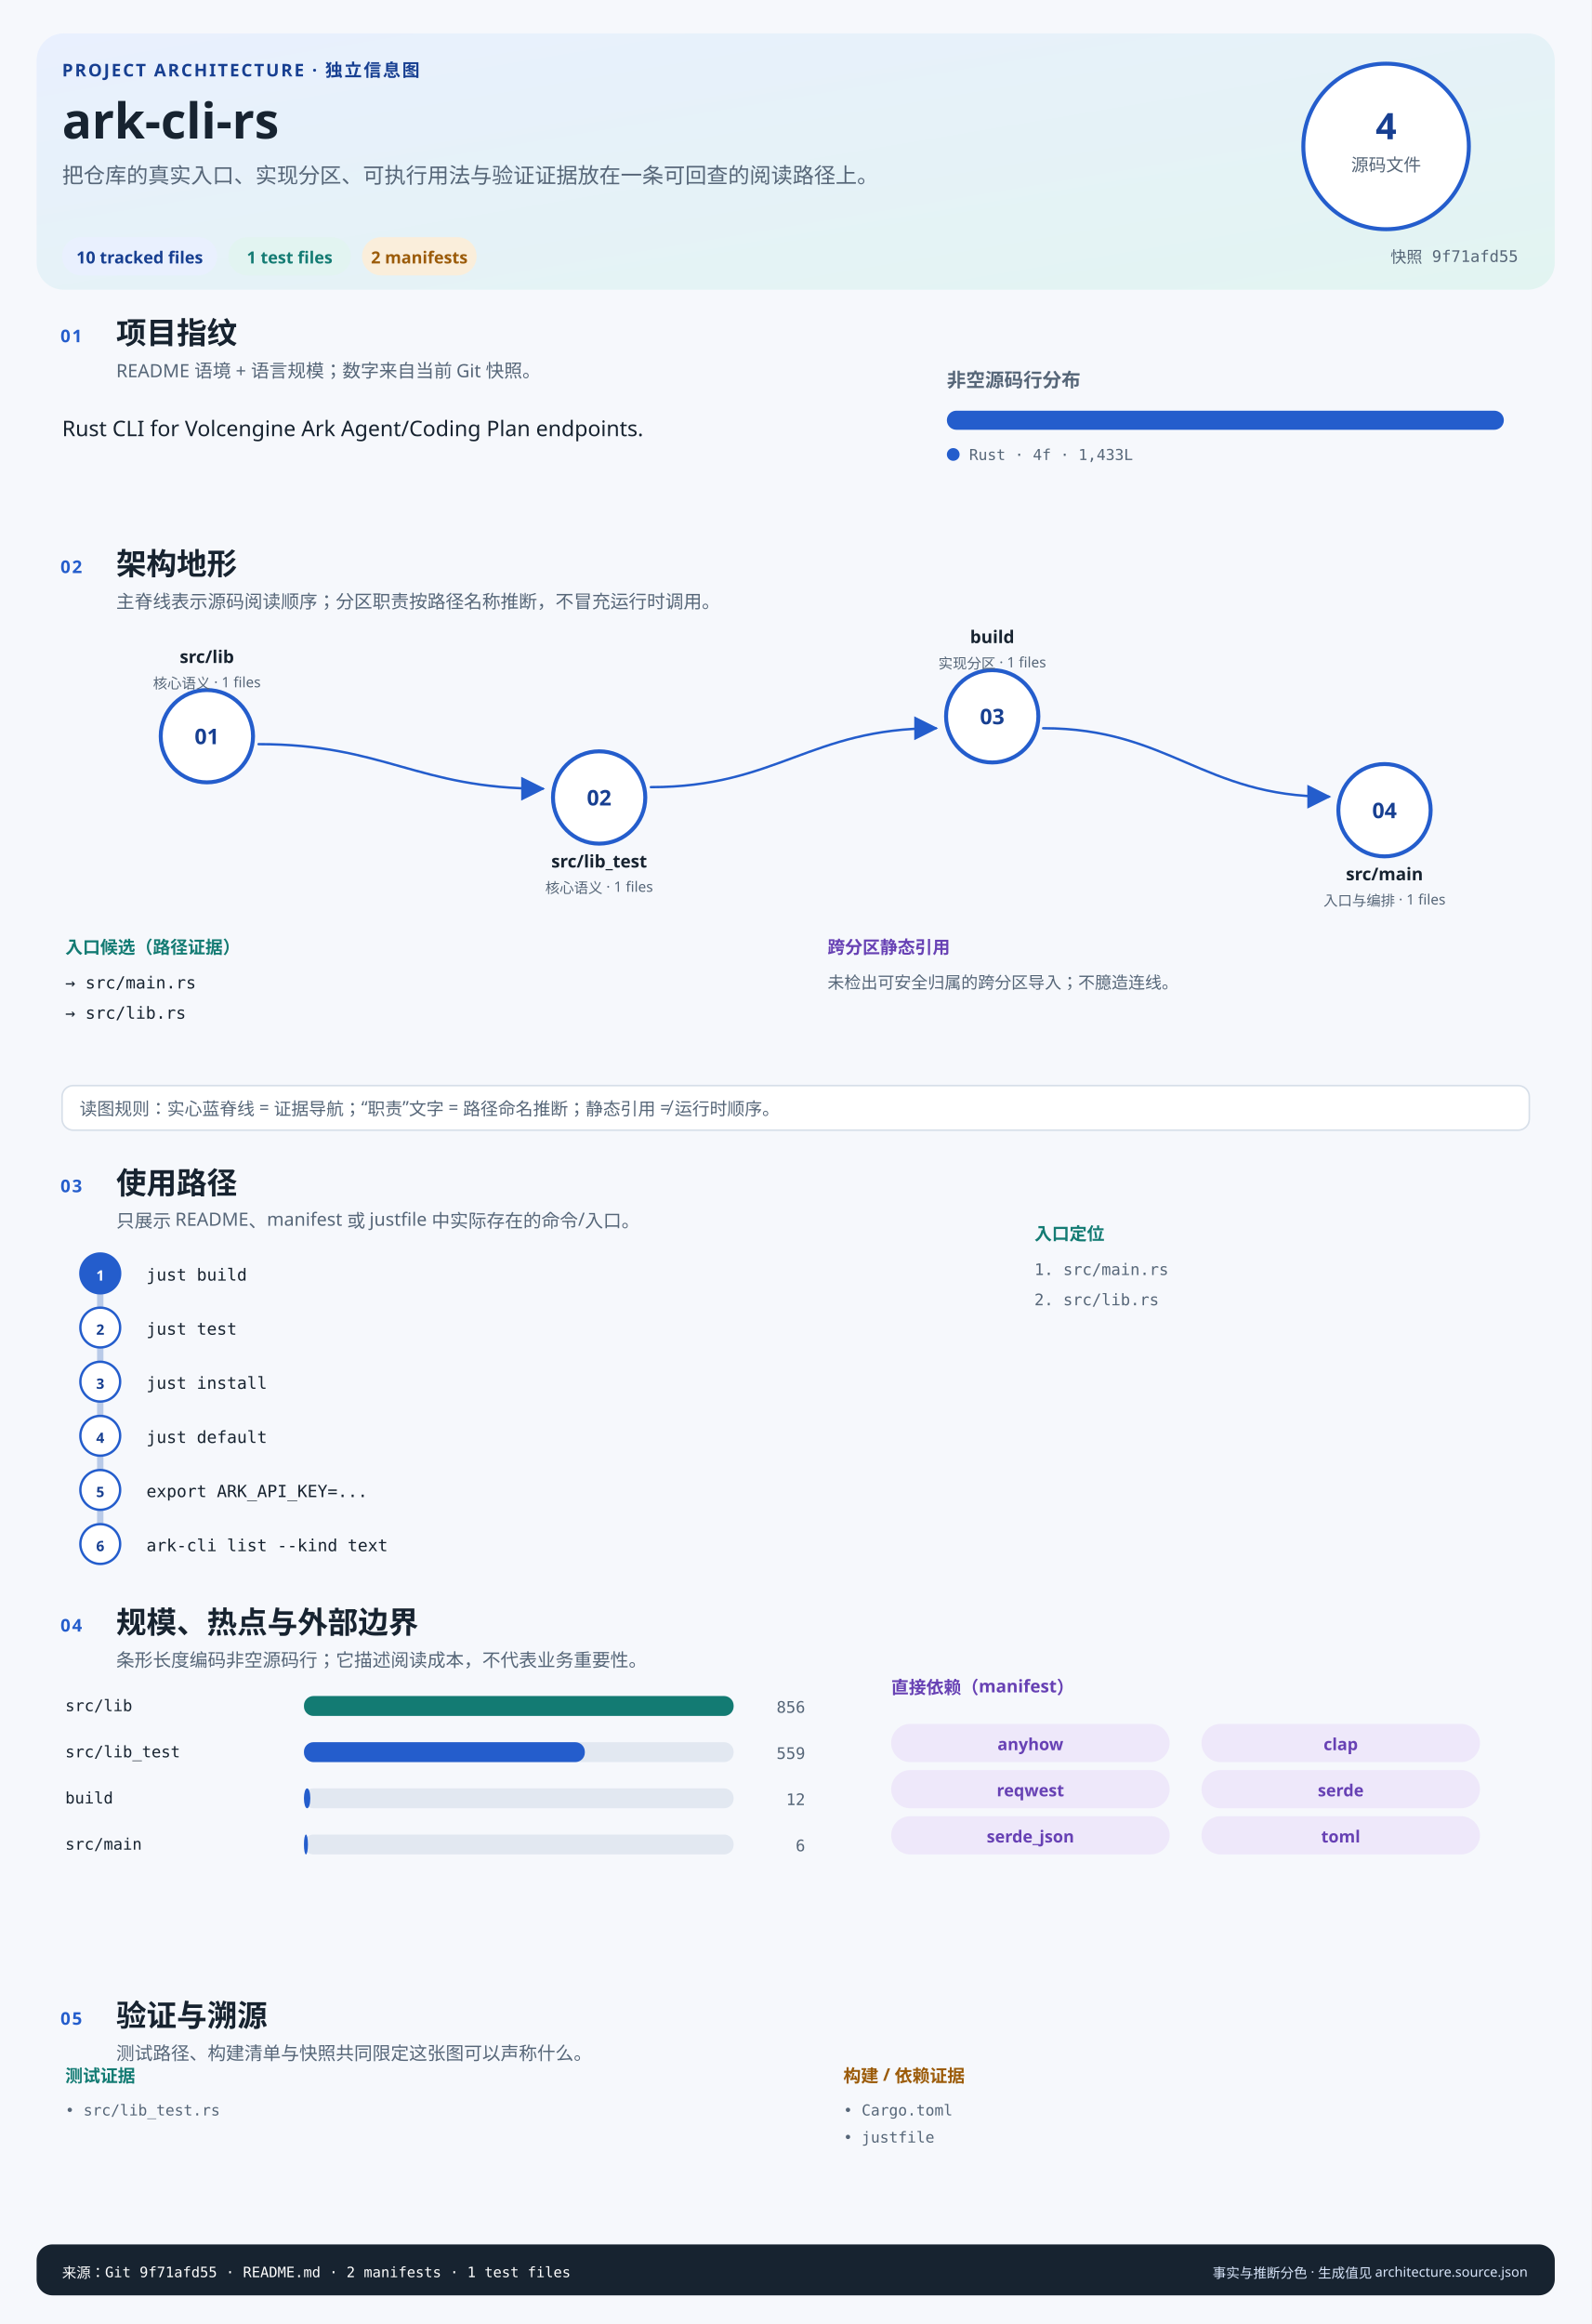
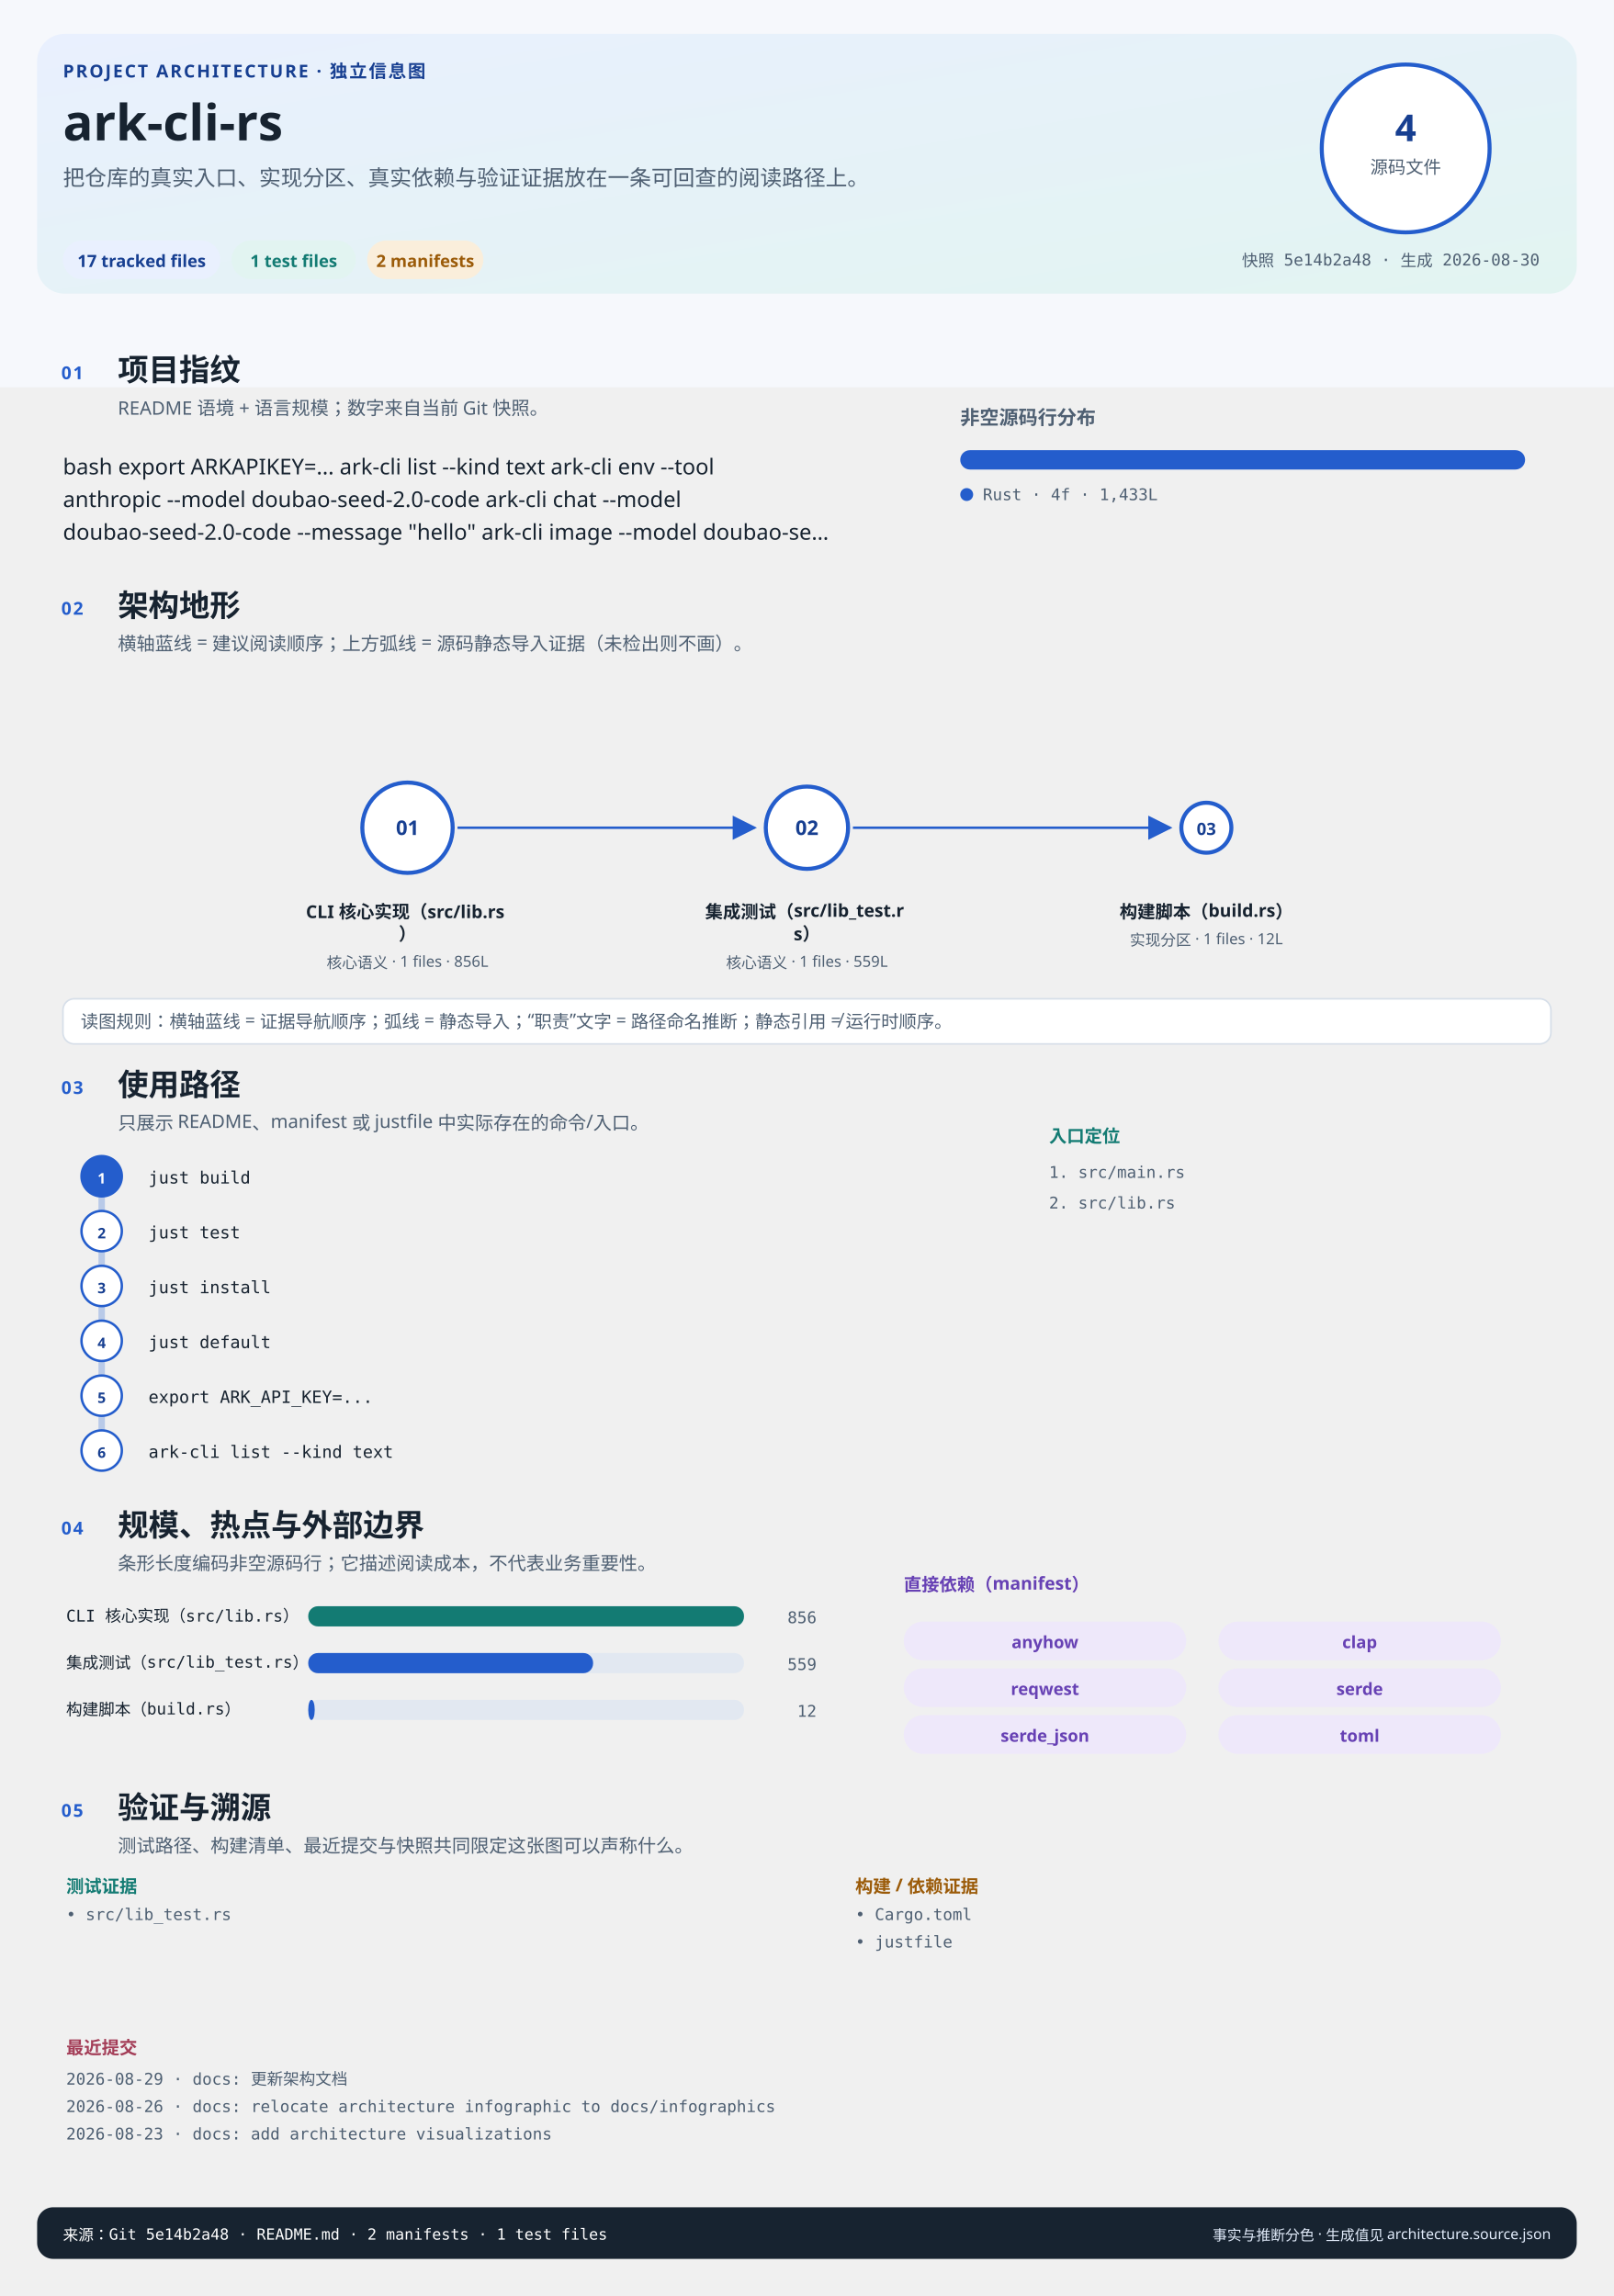
- <svg xmlns="http://www.w3.org/2000/svg" width="2000" height="2920" viewBox="0 0 2000 2920" role="img" aria-labelledby="svg-title svg-desc">
+ <svg xmlns="http://www.w3.org/2000/svg" width="2000" height="2846" viewBox="0 0 2000 2846" role="img" aria-labelledby="svg-title svg-desc">
  <defs>
    <marker id="arrow-ocean" markerWidth="12" markerHeight="12" refX="10" refY="6" orient="auto" markerUnits="strokeWidth">
      <path d="M1,1 L11,6 L1,11 Z" fill="#245DCC" />
    </marker>
    <linearGradient id="hero-wash" x1="0" y1="0" x2="1" y2="1">
      <stop offset="0" stop-color="#E9F0FE" />
      <stop offset="1" stop-color="#E2F4F1" />
    </linearGradient>
  </defs>
-   <rect x="0" y="0" width="2000" height="2920" rx="0" fill="#F6F8FC" />
+   <rect x="0" y="0" width="2000" height="480" rx="0" fill="#F6F8FC" />
  <rect id="hero-field" x="46" y="42" width="1908" height="322" rx="34" fill="url(#hero-wash)" />
  <text x="78" y="96" fill="#173F91" font-family="Source Han Sans SC, PingFang SC, sans-serif" font-size="22" font-weight="700" text-anchor="start" letter-spacing="2.2">PROJECT ARCHITECTURE · 独立信息图</text>
  <text id="project-title" x="78" y="174" fill="#172330" font-family="Source Han Sans SC, PingFang SC, sans-serif" font-size="62" font-weight="750" text-anchor="start">ark-cli-rs</text>
-   <text id="hero-thesis" x="78" y="230" fill="#566678" font-family="Source Han Sans SC, PingFang SC, sans-serif" font-size="27" font-weight="400" text-anchor="start">
-     <tspan x="78" dy="0">把仓库的真实入口、实现分区、可执行用法与验证证据放在一条可回查的阅读路径上。</tspan>
+   <text id="hero-thesis" x="78" y="230" fill="#4E5F72" font-family="Source Han Sans SC, PingFang SC, sans-serif" font-size="27" font-weight="400" text-anchor="start">
+     <tspan x="78" dy="0">把仓库的真实入口、实现分区、真实依赖与验证证据放在一条可回查的阅读路径上。</tspan>
  </text>
  <circle id="source-orbit" cx="1742" cy="184" r="104" fill="#FFFFFF" stroke="#245DCC" stroke-width="5" />
  <text x="1742" y="175" fill="#173F91" font-family="Source Han Sans SC, PingFang SC, sans-serif" font-size="46" font-weight="750" text-anchor="middle">4</text>
-   <text x="1742" y="215" fill="#566678" font-family="Source Han Sans SC, PingFang SC, sans-serif" font-size="22" font-weight="400" text-anchor="middle">源码文件</text>
-   <text x="1908" y="330" fill="#566678" font-family="Menlo, Cascadia Mono, monospace" font-size="20" font-weight="400" text-anchor="end">快照 9f71afd55</text>
+   <text x="1742" y="215" fill="#4E5F72" font-family="Source Han Sans SC, PingFang SC, sans-serif" font-size="22" font-weight="400" text-anchor="middle">源码文件</text>
+   <text x="1908" y="330" fill="#4E5F72" font-family="Menlo, Cascadia Mono, monospace" font-size="20" font-weight="400" text-anchor="end">快照 5e14b2a48 · 生成 2026-08-30</text>
  <rect x="78" y="298" width="195" height="48" rx="24" fill="#E9F0FE" />
-   <text x="175.5" y="331" fill="#173F91" font-family="Source Han Sans SC, PingFang SC, sans-serif" font-size="21" font-weight="600" text-anchor="middle">10 tracked files</text>
+   <text x="175.5" y="331" fill="#173F91" font-family="Source Han Sans SC, PingFang SC, sans-serif" font-size="21" font-weight="600" text-anchor="middle">17 tracked files</text>
  <rect x="287" y="298" width="154" height="48" rx="24" fill="#E2F4F1" />
  <text x="364.0" y="331" fill="#137B73" font-family="Source Han Sans SC, PingFang SC, sans-serif" font-size="21" font-weight="600" text-anchor="middle">1 test files</text>
  <rect x="455" y="298" width="144" height="48" rx="24" fill="#FAEEDB" />
  <text x="527.0" y="331" fill="#9B5B09" font-family="Source Han Sans SC, PingFang SC, sans-serif" font-size="21" font-weight="600" text-anchor="middle">2 manifests</text>
-   <text x="76" y="430" fill="#245DCC" font-family="Source Han Sans SC, PingFang SC, sans-serif" font-size="22" font-weight="700" text-anchor="start" letter-spacing="2">01</text>
-   <text x="146" y="432" fill="#172330" font-family="Source Han Sans SC, PingFang SC, sans-serif" font-size="38" font-weight="700" text-anchor="start">项目指纹</text>
-   <text x="146" y="474" fill="#566678" font-family="Source Han Sans SC, PingFang SC, sans-serif" font-size="23" font-weight="400" text-anchor="start">README 语境 + 语言规模；数字来自当前 Git 快照。</text>
-   <text id="readme-description" x="78" y="548" fill="#172330" font-family="Source Han Sans SC, PingFang SC, sans-serif" font-size="27" font-weight="400" text-anchor="start">
-     <tspan x="78" dy="0">Rust CLI for Volcengine Ark Agent/Coding Plan endpoints.</tspan>
+   <text x="76" y="470" fill="#245DCC" font-family="Source Han Sans SC, PingFang SC, sans-serif" font-size="22" font-weight="700" text-anchor="start" letter-spacing="2">01</text>
+   <text x="146" y="472" fill="#172330" font-family="Source Han Sans SC, PingFang SC, sans-serif" font-size="38" font-weight="700" text-anchor="start">项目指纹</text>
+   <text x="146" y="514" fill="#4E5F72" font-family="Source Han Sans SC, PingFang SC, sans-serif" font-size="23" font-weight="400" text-anchor="start">README 语境 + 语言规模；数字来自当前 Git 快照。</text>
+   <text id="readme-description" x="78" y="588" fill="#172330" font-family="Source Han Sans SC, PingFang SC, sans-serif" font-size="27" font-weight="400" text-anchor="start">
+     <tspan x="78" dy="0">bash export ARKAPIKEY=... ark-cli list --kind text ark-cli env --tool</tspan>
+     <tspan x="78" dy="40.5">anthropic --model doubao-seed-2.0-code ark-cli chat --model</tspan>
+     <tspan x="78" dy="40.5">doubao-seed-2.0-code --message "hello" ark-cli image --model doubao-se…</tspan>
  </text>
-   <text x="1190" y="486" fill="#566678" font-family="Source Han Sans SC, PingFang SC, sans-serif" font-size="24" font-weight="650" text-anchor="start">非空源码行分布</text>
-   <rect id="language-bar-1" x="1190" y="516" width="700" height="24" rx="12" fill="#245DCC" />
-   <circle cx="1198" cy="571" r="8" fill="#245DCC" />
-   <text x="1218" y="578" fill="#566678" font-family="Menlo, Cascadia Mono, monospace" font-size="19" font-weight="400" text-anchor="start">Rust · 4f · 1,433L</text>
-   <text x="76" y="720" fill="#245DCC" font-family="Source Han Sans SC, PingFang SC, sans-serif" font-size="22" font-weight="700" text-anchor="start" letter-spacing="2">02</text>
-   <text x="146" y="722" fill="#172330" font-family="Source Han Sans SC, PingFang SC, sans-serif" font-size="38" font-weight="700" text-anchor="start">架构地形</text>
-   <text x="146" y="764" fill="#566678" font-family="Source Han Sans SC, PingFang SC, sans-serif" font-size="23" font-weight="400" text-anchor="start">主脊线表示源码阅读顺序；分区职责按路径名称推断，不冒充运行时调用。</text>
-   <path id="spine-step-1" d="M325 935 C483 935, 524 991, 682 991" fill="none" stroke="#245DCC" stroke-width="3" stroke-linecap="round" stroke-linejoin="round" marker-end="url(#arrow-ocean)" />
-   <path id="spine-step-2" d="M818 989 C976 989, 1018 915, 1176 915" fill="none" stroke="#245DCC" stroke-width="3" stroke-linecap="round" stroke-linejoin="round" marker-end="url(#arrow-ocean)" />
-   <path id="spine-step-3" d="M1311 915 C1469 915, 1512 1001, 1670 1001" fill="none" stroke="#245DCC" stroke-width="3" stroke-linecap="round" stroke-linejoin="round" marker-end="url(#arrow-ocean)" />
-   <circle id="component-1" cx="260" cy="925" r="58" fill="#FFFFFF" stroke="#245DCC" stroke-width="5" />
-   <text x="260" y="935" fill="#173F91" font-family="Source Han Sans SC, PingFang SC, sans-serif" font-size="27" font-weight="750" text-anchor="middle">01</text>
-   <text id="component-label-1" x="260" y="833" fill="#172330" font-family="Source Han Sans SC, PingFang SC, sans-serif" font-size="22" font-weight="700" text-anchor="middle">
-     <tspan x="260" dy="0">src/lib</tspan>
+   <text x="1190" y="526" fill="#4E5F72" font-family="Source Han Sans SC, PingFang SC, sans-serif" font-size="24" font-weight="650" text-anchor="start">非空源码行分布</text>
+   <rect id="language-bar-1" x="1190" y="558" width="700" height="24" rx="12" fill="#245DCC" />
+   <circle cx="1198" cy="613" r="8" fill="#245DCC" />
+   <text x="1218" y="620" fill="#4E5F72" font-family="Menlo, Cascadia Mono, monospace" font-size="20" font-weight="400" text-anchor="start">Rust · 4f · 1,433L</text>
+   <text x="76" y="762" fill="#245DCC" font-family="Source Han Sans SC, PingFang SC, sans-serif" font-size="22" font-weight="700" text-anchor="start" letter-spacing="2">02</text>
+   <text x="146" y="764" fill="#172330" font-family="Source Han Sans SC, PingFang SC, sans-serif" font-size="38" font-weight="700" text-anchor="start">架构地形</text>
+   <text x="146" y="806" fill="#4E5F72" font-family="Source Han Sans SC, PingFang SC, sans-serif" font-size="23" font-weight="400" text-anchor="start">横轴蓝线 = 建议阅读顺序；上方弧线 = 源码静态导入证据（未检出则不画）。</text>
+   <line x1="567" y1="1026" x2="935" y2="1026" stroke="#245DCC" stroke-width="3" marker-end="url(#arrow-ocean)" />
+   <line x1="1057" y1="1026" x2="1450" y2="1026" stroke="#245DCC" stroke-width="3" marker-end="url(#arrow-ocean)" />
+   <circle id="component-1" cx="505" cy="1026" r="56" fill="#FFFFFF" stroke="#245DCC" stroke-width="5" />
+   <text x="505" y="1035" fill="#173F91" font-family="Source Han Sans SC, PingFang SC, sans-serif" font-size="25" font-weight="750" text-anchor="middle">01</text>
+   <circle id="component-2" cx="1000" cy="1026" r="51" fill="#FFFFFF" stroke="#245DCC" stroke-width="5" />
+   <text x="1000" y="1035" fill="#173F91" font-family="Source Han Sans SC, PingFang SC, sans-serif" font-size="25" font-weight="750" text-anchor="middle">02</text>
+   <circle id="component-3" cx="1495" cy="1026" r="31" fill="#FFFFFF" stroke="#245DCC" stroke-width="5" />
+   <text x="1495" y="1035" fill="#173F91" font-family="Source Han Sans SC, PingFang SC, sans-serif" font-size="21" font-weight="750" text-anchor="middle">03</text>
+   <text id="component-label-1" x="505" y="1138" fill="#172330" font-family="Source Han Sans SC, PingFang SC, sans-serif" font-size="22" font-weight="700" text-anchor="middle">
+     <tspan x="505" dy="0">CLI 核心实现（src/lib.rs</tspan>
+     <tspan x="505" dy="27.5">）</tspan>
  </text>
-   <text x="260" y="865" fill="#566678" font-family="Source Han Sans SC, PingFang SC, sans-serif" font-size="18" font-weight="400" text-anchor="middle">核心语义 · 1 files</text>
-   <circle id="component-2" cx="753" cy="1002" r="58" fill="#FFFFFF" stroke="#245DCC" stroke-width="5" />
-   <text x="753" y="1012" fill="#173F91" font-family="Source Han Sans SC, PingFang SC, sans-serif" font-size="27" font-weight="750" text-anchor="middle">02</text>
-   <text id="component-label-2" x="753" y="1090" fill="#172330" font-family="Source Han Sans SC, PingFang SC, sans-serif" font-size="22" font-weight="700" text-anchor="middle">
-     <tspan x="753" dy="0">src/lib_test</tspan>
+   <text x="505" y="1200" fill="#4E5F72" font-family="Source Han Sans SC, PingFang SC, sans-serif" font-size="19" font-weight="400" text-anchor="middle">核心语义 · 1 files · 856L</text>
+   <text id="component-label-2" x="1000" y="1138" fill="#172330" font-family="Source Han Sans SC, PingFang SC, sans-serif" font-size="22" font-weight="700" text-anchor="middle">
+     <tspan x="1000" dy="0">集成测试（src/lib_test.r</tspan>
+     <tspan x="1000" dy="27.5">s）</tspan>
  </text>
-   <text x="753" y="1122" fill="#566678" font-family="Source Han Sans SC, PingFang SC, sans-serif" font-size="18" font-weight="400" text-anchor="middle">核心语义 · 1 files</text>
-   <circle id="component-3" cx="1247" cy="900" r="58" fill="#FFFFFF" stroke="#245DCC" stroke-width="5" />
-   <text x="1247" y="910" fill="#173F91" font-family="Source Han Sans SC, PingFang SC, sans-serif" font-size="27" font-weight="750" text-anchor="middle">03</text>
-   <text id="component-label-3" x="1247" y="808" fill="#172330" font-family="Source Han Sans SC, PingFang SC, sans-serif" font-size="22" font-weight="700" text-anchor="middle">
-     <tspan x="1247" dy="0">build</tspan>
+   <text x="1000" y="1200" fill="#4E5F72" font-family="Source Han Sans SC, PingFang SC, sans-serif" font-size="19" font-weight="400" text-anchor="middle">核心语义 · 1 files · 559L</text>
+   <text id="component-label-3" x="1495" y="1138" fill="#172330" font-family="Source Han Sans SC, PingFang SC, sans-serif" font-size="22" font-weight="700" text-anchor="middle">
+     <tspan x="1495" dy="0">构建脚本（build.rs）</tspan>
  </text>
-   <text x="1247" y="840" fill="#566678" font-family="Source Han Sans SC, PingFang SC, sans-serif" font-size="18" font-weight="400" text-anchor="middle">实现分区 · 1 files</text>
-   <circle id="component-4" cx="1740" cy="1018" r="58" fill="#FFFFFF" stroke="#245DCC" stroke-width="5" />
-   <text x="1740" y="1028" fill="#173F91" font-family="Source Han Sans SC, PingFang SC, sans-serif" font-size="27" font-weight="750" text-anchor="middle">04</text>
-   <text id="component-label-4" x="1740" y="1106" fill="#172330" font-family="Source Han Sans SC, PingFang SC, sans-serif" font-size="22" font-weight="700" text-anchor="middle">
-     <tspan x="1740" dy="0">src/main</tspan>
-   </text>
-   <text x="1740" y="1138" fill="#566678" font-family="Source Han Sans SC, PingFang SC, sans-serif" font-size="18" font-weight="400" text-anchor="middle">入口与编排 · 1 files</text>
-   <text x="82" y="1198" fill="#137B73" font-family="Source Han Sans SC, PingFang SC, sans-serif" font-size="22" font-weight="700" text-anchor="start">入口候选（路径证据）</text>
-   <text x="82" y="1242" fill="#172330" font-family="Menlo, Cascadia Mono, monospace" font-size="21" font-weight="400" text-anchor="start">→ src/main.rs</text>
-   <text x="82" y="1280" fill="#172330" font-family="Menlo, Cascadia Mono, monospace" font-size="21" font-weight="400" text-anchor="start">→ src/lib.rs</text>
-   <text x="1040" y="1198" fill="#6741B4" font-family="Source Han Sans SC, PingFang SC, sans-serif" font-size="22" font-weight="700" text-anchor="start">跨分区静态引用</text>
-   <text x="1040" y="1242" fill="#566678" font-family="Source Han Sans SC, PingFang SC, sans-serif" font-size="21" font-weight="400" text-anchor="start">未检出可安全归属的跨分区导入；不臆造连线。</text>
-   <rect id="architecture-caveat" x="78" y="1364" width="1844" height="56" rx="14" fill="#FFFFFF" stroke="#D7DFE9" stroke-width="2" />
-   <text x="100" y="1401" fill="#566678" font-family="Source Han Sans SC, PingFang SC, sans-serif" font-size="22" font-weight="400" text-anchor="start">读图规则：实心蓝脊线 = 证据导航；“职责”文字 = 路径命名推断；静态引用 ≠ 运行时顺序。</text>
-   <text x="76" y="1498" fill="#245DCC" font-family="Source Han Sans SC, PingFang SC, sans-serif" font-size="22" font-weight="700" text-anchor="start" letter-spacing="2">03</text>
-   <text x="146" y="1500" fill="#172330" font-family="Source Han Sans SC, PingFang SC, sans-serif" font-size="38" font-weight="700" text-anchor="start">使用路径</text>
-   <text x="146" y="1542" fill="#566678" font-family="Source Han Sans SC, PingFang SC, sans-serif" font-size="23" font-weight="400" text-anchor="start">只展示 README、manifest 或 justfile 中实际存在的命令/入口。</text>
-   <line x1="126" y1="1626" x2="126" y2="1642" stroke="#B9CAE8" stroke-width="8" />
-   <line x1="126" y1="1694" x2="126" y2="1710" stroke="#B9CAE8" stroke-width="8" />
-   <line x1="126" y1="1762" x2="126" y2="1778" stroke="#B9CAE8" stroke-width="8" />
-   <line x1="126" y1="1830" x2="126" y2="1846" stroke="#B9CAE8" stroke-width="8" />
-   <line x1="126" y1="1898" x2="126" y2="1914" stroke="#B9CAE8" stroke-width="8" />
-   <circle id="usage-step-1" cx="126" cy="1600" r="25" fill="#245DCC" stroke="#245DCC" stroke-width="3" />
-   <text x="126" y="1609" fill="#FFFFFF" font-family="Source Han Sans SC, PingFang SC, sans-serif" font-size="18" font-weight="750" text-anchor="middle">1</text>
-   <text id="usage-command-1" x="184" y="1609" fill="#172330" font-family="Menlo, Cascadia Mono, monospace" font-size="21" font-weight="400" text-anchor="start">just build</text>
-   <circle id="usage-step-2" cx="126" cy="1668" r="25" fill="#FFFFFF" stroke="#245DCC" stroke-width="3" />
-   <text x="126" y="1677" fill="#173F91" font-family="Source Han Sans SC, PingFang SC, sans-serif" font-size="18" font-weight="750" text-anchor="middle">2</text>
-   <text id="usage-command-2" x="184" y="1677" fill="#172330" font-family="Menlo, Cascadia Mono, monospace" font-size="21" font-weight="400" text-anchor="start">just test</text>
-   <circle id="usage-step-3" cx="126" cy="1736" r="25" fill="#FFFFFF" stroke="#245DCC" stroke-width="3" />
-   <text x="126" y="1745" fill="#173F91" font-family="Source Han Sans SC, PingFang SC, sans-serif" font-size="18" font-weight="750" text-anchor="middle">3</text>
-   <text id="usage-command-3" x="184" y="1745" fill="#172330" font-family="Menlo, Cascadia Mono, monospace" font-size="21" font-weight="400" text-anchor="start">just install</text>
-   <circle id="usage-step-4" cx="126" cy="1804" r="25" fill="#FFFFFF" stroke="#245DCC" stroke-width="3" />
-   <text x="126" y="1813" fill="#173F91" font-family="Source Han Sans SC, PingFang SC, sans-serif" font-size="18" font-weight="750" text-anchor="middle">4</text>
-   <text id="usage-command-4" x="184" y="1813" fill="#172330" font-family="Menlo, Cascadia Mono, monospace" font-size="21" font-weight="400" text-anchor="start">just default</text>
-   <circle id="usage-step-5" cx="126" cy="1872" r="25" fill="#FFFFFF" stroke="#245DCC" stroke-width="3" />
-   <text x="126" y="1881" fill="#173F91" font-family="Source Han Sans SC, PingFang SC, sans-serif" font-size="18" font-weight="750" text-anchor="middle">5</text>
-   <text id="usage-command-5" x="184" y="1881" fill="#172330" font-family="Menlo, Cascadia Mono, monospace" font-size="21" font-weight="400" text-anchor="start">export ARK_API_KEY=...</text>
-   <circle id="usage-step-6" cx="126" cy="1940" r="25" fill="#FFFFFF" stroke="#245DCC" stroke-width="3" />
-   <text x="126" y="1949" fill="#173F91" font-family="Source Han Sans SC, PingFang SC, sans-serif" font-size="18" font-weight="750" text-anchor="middle">6</text>
-   <text id="usage-command-6" x="184" y="1949" fill="#172330" font-family="Menlo, Cascadia Mono, monospace" font-size="21" font-weight="400" text-anchor="start">ark-cli list --kind text</text>
-   <text x="1300" y="1558" fill="#137B73" font-family="Source Han Sans SC, PingFang SC, sans-serif" font-size="22" font-weight="700" text-anchor="start">入口定位</text>
-   <text x="1300" y="1602" fill="#566678" font-family="Menlo, Cascadia Mono, monospace" font-size="20" font-weight="400" text-anchor="start">1. src/main.rs</text>
-   <text x="1300" y="1640" fill="#566678" font-family="Menlo, Cascadia Mono, monospace" font-size="20" font-weight="400" text-anchor="start">2. src/lib.rs</text>
-   <text x="76" y="2050" fill="#245DCC" font-family="Source Han Sans SC, PingFang SC, sans-serif" font-size="22" font-weight="700" text-anchor="start" letter-spacing="2">04</text>
-   <text x="146" y="2052" fill="#172330" font-family="Source Han Sans SC, PingFang SC, sans-serif" font-size="38" font-weight="700" text-anchor="start">规模、热点与外部边界</text>
-   <text x="146" y="2094" fill="#566678" font-family="Source Han Sans SC, PingFang SC, sans-serif" font-size="23" font-weight="400" text-anchor="start">条形长度编码非空源码行；它描述阅读成本，不代表业务重要性。</text>
-   <text x="82" y="2150" fill="#172330" font-family="Menlo, Cascadia Mono, monospace" font-size="20" font-weight="400" text-anchor="start">src/lib</text>
-   <rect x="382" y="2131" width="540" height="25" rx="12" fill="#E2E8F1" />
-   <rect id="component-bar-1" x="382" y="2131" width="540" height="25" rx="12" fill="#137B73" />
-   <text x="1012" y="2152" fill="#566678" font-family="Menlo, Cascadia Mono, monospace" font-size="20" font-weight="400" text-anchor="end">856</text>
-   <text x="82" y="2208" fill="#172330" font-family="Menlo, Cascadia Mono, monospace" font-size="20" font-weight="400" text-anchor="start">src/lib_test</text>
-   <rect x="382" y="2189" width="540" height="25" rx="12" fill="#E2E8F1" />
-   <rect id="component-bar-2" x="382" y="2189" width="353" height="25" rx="12" fill="#245DCC" />
-   <text x="1012" y="2210" fill="#566678" font-family="Menlo, Cascadia Mono, monospace" font-size="20" font-weight="400" text-anchor="end">559</text>
-   <text x="82" y="2266" fill="#172330" font-family="Menlo, Cascadia Mono, monospace" font-size="20" font-weight="400" text-anchor="start">build</text>
-   <rect x="382" y="2247" width="540" height="25" rx="12" fill="#E2E8F1" />
-   <rect id="component-bar-3" x="382" y="2247" width="8" height="25" rx="12" fill="#245DCC" />
-   <text x="1012" y="2268" fill="#566678" font-family="Menlo, Cascadia Mono, monospace" font-size="20" font-weight="400" text-anchor="end">12</text>
-   <text x="82" y="2324" fill="#172330" font-family="Menlo, Cascadia Mono, monospace" font-size="20" font-weight="400" text-anchor="start">src/main</text>
-   <rect x="382" y="2305" width="540" height="25" rx="12" fill="#E2E8F1" />
-   <rect id="component-bar-4" x="382" y="2305" width="5" height="25" rx="12" fill="#245DCC" />
-   <text x="1012" y="2326" fill="#566678" font-family="Menlo, Cascadia Mono, monospace" font-size="20" font-weight="400" text-anchor="end">6</text>
-   <text x="1120" y="2128" fill="#6741B4" font-family="Source Han Sans SC, PingFang SC, sans-serif" font-size="22" font-weight="700" text-anchor="start">直接依赖（manifest）</text>
-   <rect id="dependency-1" x="1120" y="2166" width="350" height="48" rx="24" fill="#EEE8FA" />
-   <text x="1295.0" y="2199" fill="#6741B4" font-family="Source Han Sans SC, PingFang SC, sans-serif" font-size="21" font-weight="600" text-anchor="middle">anyhow</text>
-   <rect id="dependency-2" x="1510" y="2166" width="350" height="48" rx="24" fill="#EEE8FA" />
-   <text x="1685.0" y="2199" fill="#6741B4" font-family="Source Han Sans SC, PingFang SC, sans-serif" font-size="21" font-weight="600" text-anchor="middle">clap</text>
-   <rect id="dependency-3" x="1120" y="2224" width="350" height="48" rx="24" fill="#EEE8FA" />
-   <text x="1295.0" y="2257" fill="#6741B4" font-family="Source Han Sans SC, PingFang SC, sans-serif" font-size="21" font-weight="600" text-anchor="middle">reqwest</text>
-   <rect id="dependency-4" x="1510" y="2224" width="350" height="48" rx="24" fill="#EEE8FA" />
-   <text x="1685.0" y="2257" fill="#6741B4" font-family="Source Han Sans SC, PingFang SC, sans-serif" font-size="21" font-weight="600" text-anchor="middle">serde</text>
-   <rect id="dependency-5" x="1120" y="2282" width="350" height="48" rx="24" fill="#EEE8FA" />
-   <text x="1295.0" y="2315" fill="#6741B4" font-family="Source Han Sans SC, PingFang SC, sans-serif" font-size="21" font-weight="600" text-anchor="middle">serde_json</text>
-   <rect id="dependency-6" x="1510" y="2282" width="350" height="48" rx="24" fill="#EEE8FA" />
-   <text x="1685.0" y="2315" fill="#6741B4" font-family="Source Han Sans SC, PingFang SC, sans-serif" font-size="21" font-weight="600" text-anchor="middle">toml</text>
-   <text x="76" y="2544" fill="#245DCC" font-family="Source Han Sans SC, PingFang SC, sans-serif" font-size="22" font-weight="700" text-anchor="start" letter-spacing="2">05</text>
-   <text x="146" y="2546" fill="#172330" font-family="Source Han Sans SC, PingFang SC, sans-serif" font-size="38" font-weight="700" text-anchor="start">验证与溯源</text>
-   <text x="146" y="2588" fill="#566678" font-family="Source Han Sans SC, PingFang SC, sans-serif" font-size="23" font-weight="400" text-anchor="start">测试路径、构建清单与快照共同限定这张图可以声称什么。</text>
-   <text x="82" y="2616" fill="#137B73" font-family="Source Han Sans SC, PingFang SC, sans-serif" font-size="22" font-weight="700" text-anchor="start">测试证据</text>
-   <text x="82" y="2658" fill="#566678" font-family="Menlo, Cascadia Mono, monospace" font-size="19" font-weight="400" text-anchor="start">• src/lib_test.rs</text>
-   <text x="1060" y="2616" fill="#9B5B09" font-family="Source Han Sans SC, PingFang SC, sans-serif" font-size="22" font-weight="700" text-anchor="start">构建 / 依赖证据</text>
-   <text x="1060" y="2658" fill="#566678" font-family="Menlo, Cascadia Mono, monospace" font-size="19" font-weight="400" text-anchor="start">• Cargo.toml</text>
-   <text x="1060" y="2692" fill="#566678" font-family="Menlo, Cascadia Mono, monospace" font-size="19" font-weight="400" text-anchor="start">• justfile</text>
-   <rect id="provenance-band" x="46" y="2820" width="1908" height="64" rx="20" fill="#172330" />
-   <text x="78" y="2862" fill="#FFFFFF" font-family="Menlo, Cascadia Mono, monospace" font-size="18" font-weight="400" text-anchor="start">来源：Git 9f71afd55 · README.md · 2 manifests · 1 test files</text>
-   <text x="1920" y="2862" fill="#D8E5FA" font-family="Source Han Sans SC, PingFang SC, sans-serif" font-size="17" font-weight="400" text-anchor="end">事实与推断分色 · 生成值见 architecture.source.json</text>
+   <text x="1495" y="1172" fill="#4E5F72" font-family="Source Han Sans SC, PingFang SC, sans-serif" font-size="19" font-weight="400" text-anchor="middle">实现分区 · 1 files · 12L</text>
+   <rect id="architecture-caveat" x="78" y="1238" width="1844" height="56" rx="14" fill="#FFFFFF" stroke="#D7DFE9" stroke-width="2" />
+   <text x="100" y="1274" fill="#4E5F72" font-family="Source Han Sans SC, PingFang SC, sans-serif" font-size="22" font-weight="400" text-anchor="start">读图规则：横轴蓝线 = 证据导航顺序；弧线 = 静态导入；“职责”文字 = 路径命名推断；静态引用 ≠ 运行时顺序。</text>
+   <text x="76" y="1356" fill="#245DCC" font-family="Source Han Sans SC, PingFang SC, sans-serif" font-size="22" font-weight="700" text-anchor="start" letter-spacing="2">03</text>
+   <text x="146" y="1358" fill="#172330" font-family="Source Han Sans SC, PingFang SC, sans-serif" font-size="38" font-weight="700" text-anchor="start">使用路径</text>
+   <text x="146" y="1400" fill="#4E5F72" font-family="Source Han Sans SC, PingFang SC, sans-serif" font-size="23" font-weight="400" text-anchor="start">只展示 README、manifest 或 justfile 中实际存在的命令/入口。</text>
+   <line x1="126" y1="1484" x2="126" y2="1500" stroke="#B9CAE8" stroke-width="8" />
+   <line x1="126" y1="1552" x2="126" y2="1568" stroke="#B9CAE8" stroke-width="8" />
+   <line x1="126" y1="1620" x2="126" y2="1636" stroke="#B9CAE8" stroke-width="8" />
+   <line x1="126" y1="1688" x2="126" y2="1704" stroke="#B9CAE8" stroke-width="8" />
+   <line x1="126" y1="1756" x2="126" y2="1772" stroke="#B9CAE8" stroke-width="8" />
+   <circle id="usage-step-1" cx="126" cy="1458" r="25" fill="#245DCC" stroke="#245DCC" stroke-width="3" />
+   <text x="126" y="1467" fill="#FFFFFF" font-family="Source Han Sans SC, PingFang SC, sans-serif" font-size="18" font-weight="750" text-anchor="middle">1</text>
+   <text id="usage-command-1" x="184" y="1467" fill="#172330" font-family="Menlo, Cascadia Mono, monospace" font-size="21" font-weight="400" text-anchor="start">just build</text>
+   <circle id="usage-step-2" cx="126" cy="1526" r="25" fill="#FFFFFF" stroke="#245DCC" stroke-width="3" />
+   <text x="126" y="1535" fill="#173F91" font-family="Source Han Sans SC, PingFang SC, sans-serif" font-size="18" font-weight="750" text-anchor="middle">2</text>
+   <text id="usage-command-2" x="184" y="1535" fill="#172330" font-family="Menlo, Cascadia Mono, monospace" font-size="21" font-weight="400" text-anchor="start">just test</text>
+   <circle id="usage-step-3" cx="126" cy="1594" r="25" fill="#FFFFFF" stroke="#245DCC" stroke-width="3" />
+   <text x="126" y="1603" fill="#173F91" font-family="Source Han Sans SC, PingFang SC, sans-serif" font-size="18" font-weight="750" text-anchor="middle">3</text>
+   <text id="usage-command-3" x="184" y="1603" fill="#172330" font-family="Menlo, Cascadia Mono, monospace" font-size="21" font-weight="400" text-anchor="start">just install</text>
+   <circle id="usage-step-4" cx="126" cy="1662" r="25" fill="#FFFFFF" stroke="#245DCC" stroke-width="3" />
+   <text x="126" y="1671" fill="#173F91" font-family="Source Han Sans SC, PingFang SC, sans-serif" font-size="18" font-weight="750" text-anchor="middle">4</text>
+   <text id="usage-command-4" x="184" y="1671" fill="#172330" font-family="Menlo, Cascadia Mono, monospace" font-size="21" font-weight="400" text-anchor="start">just default</text>
+   <circle id="usage-step-5" cx="126" cy="1730" r="25" fill="#FFFFFF" stroke="#245DCC" stroke-width="3" />
+   <text x="126" y="1739" fill="#173F91" font-family="Source Han Sans SC, PingFang SC, sans-serif" font-size="18" font-weight="750" text-anchor="middle">5</text>
+   <text id="usage-command-5" x="184" y="1739" fill="#172330" font-family="Menlo, Cascadia Mono, monospace" font-size="21" font-weight="400" text-anchor="start">export ARK_API_KEY=...</text>
+   <circle id="usage-step-6" cx="126" cy="1798" r="25" fill="#FFFFFF" stroke="#245DCC" stroke-width="3" />
+   <text x="126" y="1807" fill="#173F91" font-family="Source Han Sans SC, PingFang SC, sans-serif" font-size="18" font-weight="750" text-anchor="middle">6</text>
+   <text id="usage-command-6" x="184" y="1807" fill="#172330" font-family="Menlo, Cascadia Mono, monospace" font-size="21" font-weight="400" text-anchor="start">ark-cli list --kind text</text>
+   <text x="1300" y="1416" fill="#137B73" font-family="Source Han Sans SC, PingFang SC, sans-serif" font-size="22" font-weight="700" text-anchor="start">入口定位</text>
+   <text x="1300" y="1460" fill="#4E5F72" font-family="Menlo, Cascadia Mono, monospace" font-size="20" font-weight="400" text-anchor="start">1. src/main.rs</text>
+   <text x="1300" y="1498" fill="#4E5F72" font-family="Menlo, Cascadia Mono, monospace" font-size="20" font-weight="400" text-anchor="start">2. src/lib.rs</text>
+   <text x="76" y="1902" fill="#245DCC" font-family="Source Han Sans SC, PingFang SC, sans-serif" font-size="22" font-weight="700" text-anchor="start" letter-spacing="2">04</text>
+   <text x="146" y="1904" fill="#172330" font-family="Source Han Sans SC, PingFang SC, sans-serif" font-size="38" font-weight="700" text-anchor="start">规模、热点与外部边界</text>
+   <text x="146" y="1946" fill="#4E5F72" font-family="Source Han Sans SC, PingFang SC, sans-serif" font-size="23" font-weight="400" text-anchor="start">条形长度编码非空源码行；它描述阅读成本，不代表业务重要性。</text>
+   <text x="82" y="2010" fill="#172330" font-family="Menlo, Cascadia Mono, monospace" font-size="20" font-weight="400" text-anchor="start">CLI 核心实现（src/lib.rs）</text>
+   <rect x="382" y="1991" width="540" height="25" rx="12" fill="#E2E8F1" />
+   <rect id="component-bar-1" x="382" y="1991" width="540" height="25" rx="12" fill="#137B73" />
+   <text x="1012" y="2012" fill="#4E5F72" font-family="Menlo, Cascadia Mono, monospace" font-size="20" font-weight="400" text-anchor="end">856</text>
+   <text x="82" y="2068" fill="#172330" font-family="Menlo, Cascadia Mono, monospace" font-size="20" font-weight="400" text-anchor="start">集成测试（src/lib_test.rs）</text>
+   <rect x="382" y="2049" width="540" height="25" rx="12" fill="#E2E8F1" />
+   <rect id="component-bar-2" x="382" y="2049" width="353" height="25" rx="12" fill="#245DCC" />
+   <text x="1012" y="2070" fill="#4E5F72" font-family="Menlo, Cascadia Mono, monospace" font-size="20" font-weight="400" text-anchor="end">559</text>
+   <text x="82" y="2126" fill="#172330" font-family="Menlo, Cascadia Mono, monospace" font-size="20" font-weight="400" text-anchor="start">构建脚本（build.rs）</text>
+   <rect x="382" y="2107" width="540" height="25" rx="12" fill="#E2E8F1" />
+   <rect id="component-bar-3" x="382" y="2107" width="8" height="25" rx="12" fill="#245DCC" />
+   <text x="1012" y="2128" fill="#4E5F72" font-family="Menlo, Cascadia Mono, monospace" font-size="20" font-weight="400" text-anchor="end">12</text>
+   <text x="1120" y="1972" fill="#6741B4" font-family="Source Han Sans SC, PingFang SC, sans-serif" font-size="22" font-weight="700" text-anchor="start">直接依赖（manifest）</text>
+   <rect id="dependency-1" x="1120" y="2010" width="350" height="48" rx="24" fill="#EEE8FA" />
+   <text x="1295.0" y="2043" fill="#6741B4" font-family="Source Han Sans SC, PingFang SC, sans-serif" font-size="21" font-weight="600" text-anchor="middle">anyhow</text>
+   <rect id="dependency-2" x="1510" y="2010" width="350" height="48" rx="24" fill="#EEE8FA" />
+   <text x="1685.0" y="2043" fill="#6741B4" font-family="Source Han Sans SC, PingFang SC, sans-serif" font-size="21" font-weight="600" text-anchor="middle">clap</text>
+   <rect id="dependency-3" x="1120" y="2068" width="350" height="48" rx="24" fill="#EEE8FA" />
+   <text x="1295.0" y="2101" fill="#6741B4" font-family="Source Han Sans SC, PingFang SC, sans-serif" font-size="21" font-weight="600" text-anchor="middle">reqwest</text>
+   <rect id="dependency-4" x="1510" y="2068" width="350" height="48" rx="24" fill="#EEE8FA" />
+   <text x="1685.0" y="2101" fill="#6741B4" font-family="Source Han Sans SC, PingFang SC, sans-serif" font-size="21" font-weight="600" text-anchor="middle">serde</text>
+   <rect id="dependency-5" x="1120" y="2126" width="350" height="48" rx="24" fill="#EEE8FA" />
+   <text x="1295.0" y="2159" fill="#6741B4" font-family="Source Han Sans SC, PingFang SC, sans-serif" font-size="21" font-weight="600" text-anchor="middle">serde_json</text>
+   <rect id="dependency-6" x="1510" y="2126" width="350" height="48" rx="24" fill="#EEE8FA" />
+   <text x="1685.0" y="2159" fill="#6741B4" font-family="Source Han Sans SC, PingFang SC, sans-serif" font-size="21" font-weight="600" text-anchor="middle">toml</text>
+   <text x="76" y="2252" fill="#245DCC" font-family="Source Han Sans SC, PingFang SC, sans-serif" font-size="22" font-weight="700" text-anchor="start" letter-spacing="2">05</text>
+   <text x="146" y="2254" fill="#172330" font-family="Source Han Sans SC, PingFang SC, sans-serif" font-size="38" font-weight="700" text-anchor="start">验证与溯源</text>
+   <text x="146" y="2296" fill="#4E5F72" font-family="Source Han Sans SC, PingFang SC, sans-serif" font-size="23" font-weight="400" text-anchor="start">测试路径、构建清单、最近提交与快照共同限定这张图可以声称什么。</text>
+   <text x="82" y="2346" fill="#137B73" font-family="Source Han Sans SC, PingFang SC, sans-serif" font-size="22" font-weight="700" text-anchor="start">测试证据</text>
+   <text x="82" y="2380" fill="#4E5F72" font-family="Menlo, Cascadia Mono, monospace" font-size="20" font-weight="400" text-anchor="start">• src/lib_test.rs</text>
+   <text x="1060" y="2346" fill="#9B5B09" font-family="Source Han Sans SC, PingFang SC, sans-serif" font-size="22" font-weight="700" text-anchor="start">构建 / 依赖证据</text>
+   <text x="1060" y="2380" fill="#4E5F72" font-family="Menlo, Cascadia Mono, monospace" font-size="20" font-weight="400" text-anchor="start">• Cargo.toml</text>
+   <text x="1060" y="2414" fill="#4E5F72" font-family="Menlo, Cascadia Mono, monospace" font-size="20" font-weight="400" text-anchor="start">• justfile</text>
+   <text x="82" y="2546" fill="#A33D57" font-family="Source Han Sans SC, PingFang SC, sans-serif" font-size="22" font-weight="700" text-anchor="start">最近提交</text>
+   <text x="82" y="2584" fill="#4E5F72" font-family="Menlo, Cascadia Mono, monospace" font-size="20" font-weight="400" text-anchor="start">2026-08-29 · docs: 更新架构文档</text>
+   <text x="82" y="2618" fill="#4E5F72" font-family="Menlo, Cascadia Mono, monospace" font-size="20" font-weight="400" text-anchor="start">2026-08-26 · docs: relocate architecture infographic to docs/infographics</text>
+   <text x="82" y="2652" fill="#4E5F72" font-family="Menlo, Cascadia Mono, monospace" font-size="20" font-weight="400" text-anchor="start">2026-08-23 · docs: add architecture visualizations</text>
+   <rect id="provenance-band" x="46" y="2736" width="1908" height="64" rx="20" fill="#172330" />
+   <text x="78" y="2777" fill="#FFFFFF" font-family="Menlo, Cascadia Mono, monospace" font-size="19" font-weight="400" text-anchor="start">来源：Git 5e14b2a48 · README.md · 2 manifests · 1 test files</text>
+   <text x="1922" y="2777" fill="#E2ECFB" font-family="Source Han Sans SC, PingFang SC, sans-serif" font-size="18" font-weight="400" text-anchor="end">事实与推断分色 · 生成值见 architecture.source.json</text>
</svg>
